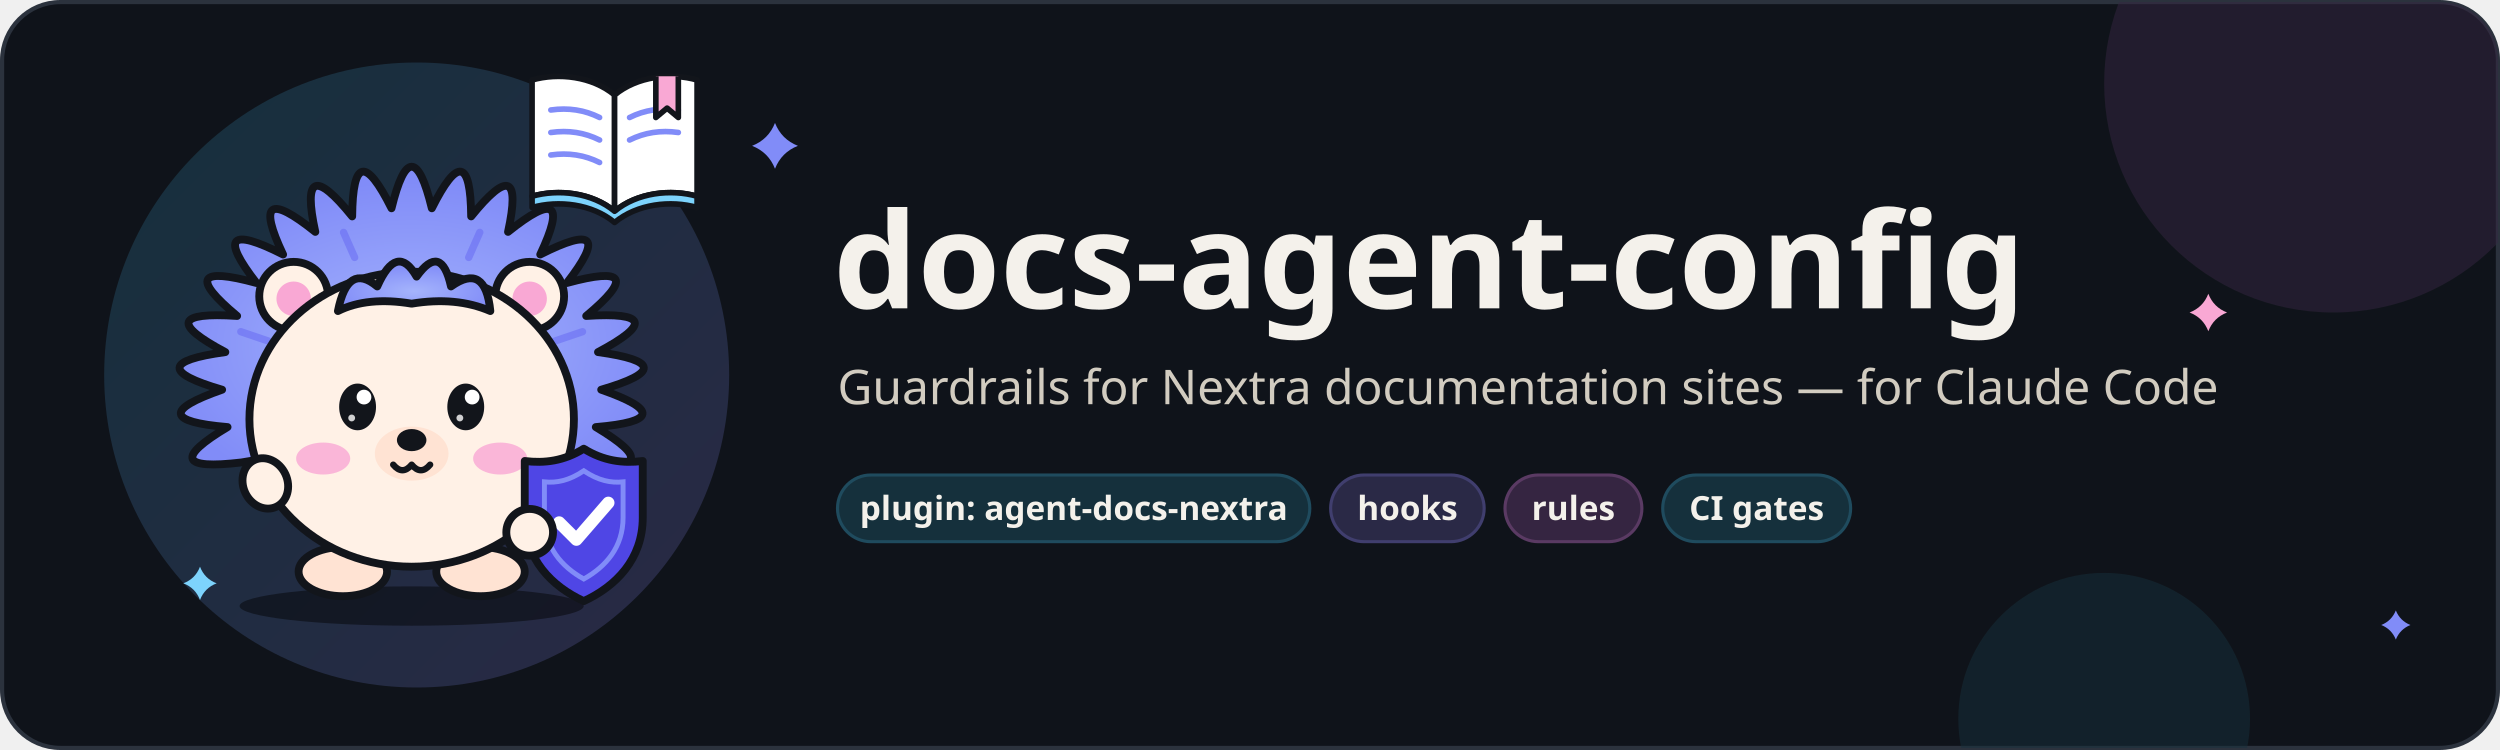
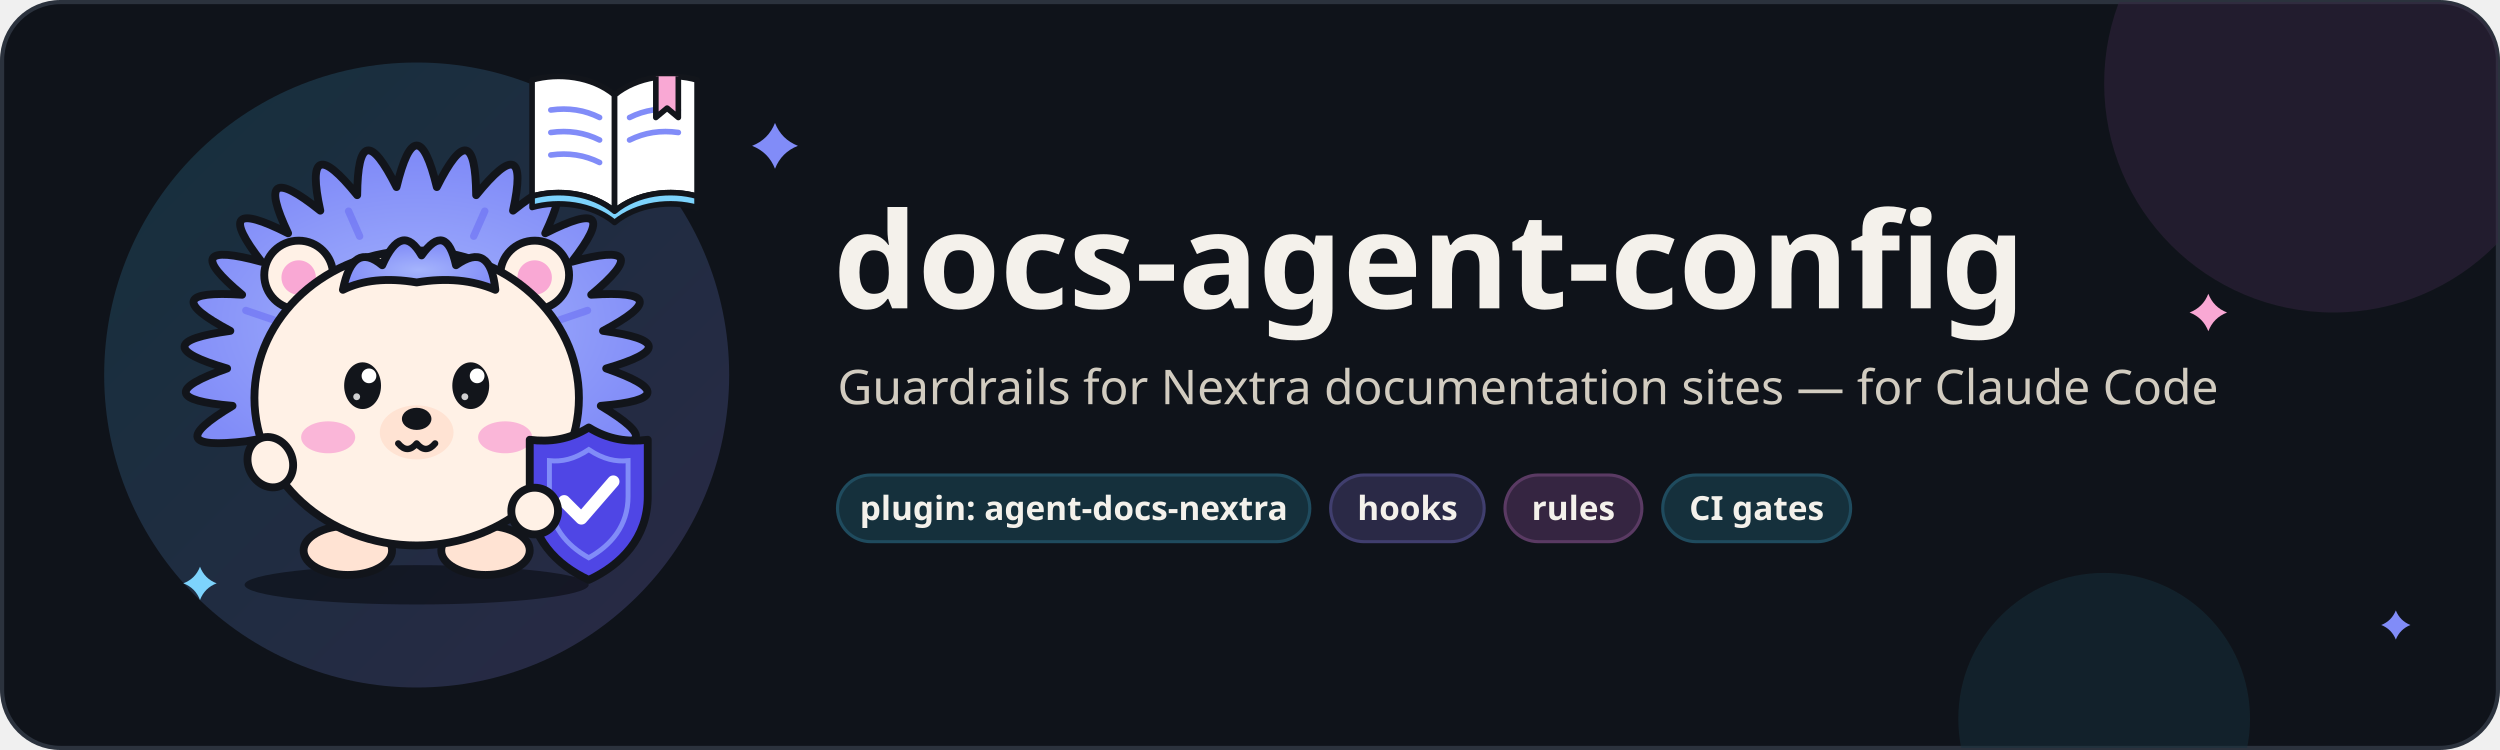
<svg xmlns="http://www.w3.org/2000/svg" viewBox="0 0 1200 360" role="img" aria-labelledby="t d">
  <defs>
    <style>.s{font-family:'Plus Jakarta Sans', system-ui, sans-serif}.m{font-family:ui-monospace, 'SF Mono', Menlo, Consolas, monospace;font-variant-ligatures:none}.eye,.tw,.blob{transform-box:fill-box;transform-origin:50% 50%}.eye{animation:blink 4.6s ease-in-out infinite}@keyframes blink{0%,93%,96%,100%{transform:scaleY(1)}94%,95%{transform:scaleY(.1)}}.glint{animation:glint 4.6s ease-in-out infinite}@keyframes glint{0%,93%,96%,100%{opacity:1}93.6%,95.4%{opacity:0}}.tw{animation:twinkle 6s ease-in-out infinite}.tw1{animation-delay:.6s}.tw2{animation-delay:2.1s}.tw3{animation-delay:3.6s}.tw4{animation-delay:5.1s}.tw5{animation-delay:1.35s}.tw6{animation-delay:2.85s}.tw7{animation-delay:4.35s}@keyframes twinkle{0%,32%,100%{transform:scale(1);opacity:1}10%{transform:scale(.85);opacity:.6}22%{transform:scale(1.1);opacity:1}}.blob{animation:drift-a 9s ease-in-out infinite}.blob2{animation-name:drift-b}.blob3{animation-name:drift-c}@keyframes drift-a{0%,100%{transform:translate(0,0)}50%{transform:translate(2px,-2px)}}@keyframes drift-b{0%,100%{transform:translate(0,0)}50%{transform:translate(-2.5px,2px)}}@keyframes drift-c{0%,100%{transform:translate(0,0)}50%{transform:translate(2px,-1.5px)}}@media (prefers-reduced-motion:reduce){*,*::before,*::after{animation:none!important}}</style>
    <filter id="sh" x="-10%" y="-10%" width="120%" height="140%">
      <feDropShadow dx="0" dy="4" stdDeviation="6" flood-color="#000000" flood-opacity="0.5" />
    </filter>
  </defs>
  <clipPath id="cc">
    <rect x="1" y="1" width="1198" height="358" rx="28" />
  </clipPath>
  <rect x="1" y="1" width="1198" height="358" rx="28" fill="#0f131a" stroke="#2b323d" stroke-width="2" />
  <linearGradient id="ga" x1="0" y1="0" x2="1" y2="1">
    <stop offset="0" stop-color="#15303c" />
    <stop offset="1" stop-color="#2a2946" />
  </linearGradient>
  <g clip-path="url(#cc)">
    <g class="blob">
      <circle cx="200" cy="180" r="150" fill="url(#ga)" />
    </g>
    <g class="blob blob2">
      <circle cx="1120" cy="40" r="110" fill="#352541" opacity="0.5" />
    </g>
    <g class="blob blob3">
      <circle cx="1010" cy="345" r="70" fill="#15303c" opacity="0.5" />
    </g>
  </g>
  <g class="tw tw1">
    <path d="M372,59Q375.1,66.9 383,70Q375.1,73.1 372,81Q368.9,73.1 361,70Q368.9,66.9 372,59Z" fill="#818cf8" opacity="1" />
  </g>
  <g class="tw tw2">
    <path d="M1060,141Q1062.5,147.5 1069,150Q1062.5,152.5 1060,159Q1057.5,152.5 1051,150Q1057.5,147.5 1060,141Z" fill="#f9a8d4" opacity="1" />
  </g>
  <g class="tw tw3">
    <path d="M96,272Q98.2,277.8 104,280Q98.2,282.2 96,288Q93.8,282.2 88,280Q93.8,277.8 96,272Z" fill="#7dd3fc" opacity="1" />
  </g>
  <g class="tw tw4">
    <path d="M1150,293Q1152,298 1157,300Q1152,302 1150,307Q1148,302 1143,300Q1148,298 1150,293Z" fill="#818cf8" opacity="1" />
  </g>
-   <g transform="translate(67.8 54.9) scale(1.18)">
+   <g transform="translate(70.2 44.71) scale(1.18)">
    <defs>
      <radialGradient id="mg" cx="50%" cy="60%" r="55%">
        <stop offset="0" stop-color="#a5b4fc" />
        <stop offset="1" stop-color="#818cf8" />
      </radialGradient>
    </defs>
    <ellipse cx="110" cy="200" rx="70" ry="8" fill="#000000" opacity="0.45" />
    <path d="M110,130L40.7,141.6Q3.9,145.9 35.1,127.2Q-1.8,124.1 32.9,112Q-2.4,101.7 34.2,96.7Q2,79.6 39,82Q11.3,58.9 46.9,68.6Q25.1,40.5 57.7,57Q42.7,25.3 70.8,47.8Q63.4,13.8 85.8,41.5Q86.1,6.8 101.8,38.2Q110,4.4 118.2,38.2Q133.9,6.8 134.2,41.5Q156.6,13.8 149.2,47.8Q177.3,25.3 162.3,57Q194.9,40.5 173.1,68.6Q208.7,58.9 181,82Q218,79.6 185.8,96.7Q222.4,101.7 187.1,112Q221.8,124.1 184.9,127.2Q216.1,145.9 179.3,141.6Z" fill="url(#mg)" stroke="#12151b" stroke-width="3.2" stroke-linejoin="round" stroke-linecap="round" />
    <path d="M51.7,92.2L40.5,88.4" stroke="#6366f1" stroke-width="3" stroke-linecap="round" opacity=".5" />
    <path d="M65.4,71.7L56.8,64.1" stroke="#6366f1" stroke-width="3" stroke-linecap="round" opacity=".5" />
    <path d="M86.8,58.2L82.3,48" stroke="#6366f1" stroke-width="3" stroke-linecap="round" opacity=".5" />
    <path d="M133.2,58.2L137.7,48" stroke="#6366f1" stroke-width="3" stroke-linecap="round" opacity=".5" />
    <path d="M154.6,71.7L163.2,64.1" stroke="#6366f1" stroke-width="3" stroke-linecap="round" opacity=".5" />
    <path d="M168.3,92.2L179.5,88.4" stroke="#6366f1" stroke-width="3" stroke-linecap="round" opacity=".5" />
    <circle cx="62" cy="74" r="14" fill="#fff1e6" stroke="#12151b" stroke-width="3.2" stroke-linejoin="round" stroke-linecap="round" />
    <circle cx="62" cy="75" r="7" fill="#f9a8d4" />
    <circle cx="158" cy="74" r="14" fill="#fff1e6" stroke="#12151b" stroke-width="3.2" stroke-linejoin="round" stroke-linecap="round" />
    <circle cx="158" cy="75" r="7" fill="#f9a8d4" />
    <ellipse cx="82" cy="186" rx="18" ry="10" fill="#ffe3d3" stroke="#12151b" stroke-width="3.2" stroke-linejoin="round" stroke-linecap="round" />
    <ellipse cx="138" cy="186" rx="18" ry="10" fill="#ffe3d3" stroke="#12151b" stroke-width="3.2" stroke-linejoin="round" stroke-linecap="round" />
    <ellipse cx="110" cy="124" rx="66" ry="60" fill="#fff1e6" stroke="#12151b" stroke-width="3.2" stroke-linejoin="round" stroke-linecap="round" />
    <path d="M80,80Q84,60 96,70Q104,52 112,66Q122,52 126,70Q140,60 142,80Q128,74 110,77Q92,74 80,80Z" fill="url(#mg)" stroke="#12151b" stroke-width="3.2" stroke-linejoin="round" stroke-linecap="round" />
    <ellipse cx="74" cy="140" rx="11" ry="6.5" fill="#f9a8d4" opacity=".8" />
    <ellipse cx="146" cy="140" rx="11" ry="6.5" fill="#f9a8d4" opacity=".8" />
    <g class="eye">
      <ellipse cx="88" cy="119" rx="7.5" ry="9.5" fill="#12151b" />
      <g class="glint">
        <circle cx="90.6" cy="115" r="3" fill="#ffffff" />
        <circle cx="85.6" cy="123.5" r="1.4" fill="#ffffff" opacity=".8" />
      </g>
    </g>
    <g class="eye">
      <ellipse cx="132" cy="119" rx="7.5" ry="9.5" fill="#12151b" />
      <g class="glint">
        <circle cx="134.6" cy="115" r="3" fill="#ffffff" />
        <circle cx="129.6" cy="123.5" r="1.4" fill="#ffffff" opacity=".8" />
      </g>
    </g>
    <ellipse cx="110" cy="138" rx="15" ry="11" fill="#ffe3d3" />
    <ellipse cx="110" cy="132.5" rx="6" ry="4.5" fill="#12151b" />
    <path d="M102.5,142.5q3.75,4.5 7.5,0q3.75,4.5 7.5,0" fill="none" stroke="#12151b" stroke-width="2.6" stroke-linecap="round" stroke-linejoin="round" />
    <ellipse cx="50" cy="152" rx="9" ry="10.5" fill="#fff1e6" stroke="#12151b" stroke-width="3.2" stroke-linejoin="round" stroke-linecap="round" transform="rotate(-25 46 150)" />
    <path d="M180,136C188,141 196,142 204,141L204,164C204,181 193,192 180,198C167,192 156,181 156,164L156,141C164,142 172,141 180,136Z" fill="#4f46e5" stroke="#12151b" stroke-width="3.2" stroke-linejoin="round" stroke-linecap="round" />
    <path d="M180,145C186,149 191,150 196,149.5L196,164C196,176 189,184 180,189C171,184 164,176 164,164L164,149.5C169,150 174,149 180,145Z" fill="none" stroke="#818cf8" stroke-width="2" />
    <path d="M170,166l7,7l13,-15" fill="none" stroke="#ffffff" stroke-width="5" stroke-linecap="round" stroke-linejoin="round" />
    <circle cx="158" cy="170" r="9.5" fill="#fff1e6" stroke="#12151b" stroke-width="3.2" stroke-linejoin="round" stroke-linecap="round" />
  </g>
  <g transform="translate(250 24) scale(0.9)">
    <path d="M50,24C38,14 20,12 6,16V78C20,74 38,76 50,86Z" fill="#ffffff" stroke="#12151b" stroke-width="3" stroke-linejoin="round" />
    <path d="M50,24C62,14 80,12 94,16V78C80,74 62,76 50,86Z" fill="#ffffff" stroke="#12151b" stroke-width="3" stroke-linejoin="round" />
    <path d="M6,78C20,74 38,76 50,86C62,76 80,74 94,78V84C80,80 62,82 50,92C38,82 20,80 6,84Z" fill="#7dd3fc" stroke="#12151b" stroke-width="3" stroke-linejoin="round" />
    <path d="M16,32q14,-2 26,4M16,44q14,-2 26,4M16,56q14,-2 26,4M58,36q12,-6 26,-4M58,48q12,-6 26,-4" fill="none" stroke="#818cf8" stroke-width="3" stroke-linecap="round" />
    <path d="M72,14v22l6,-5l6,5v-22" fill="#f9a8d4" stroke="#12151b" stroke-width="3" stroke-linejoin="round" />
  </g>
  <text class="s" x="400" y="148" font-size="64" font-weight="800" fill="#f4f1eb">docs-agent-config</text>
  <text class="s" x="402" y="194" font-size="23" font-weight="500" fill="#d2ccc0">Guardrails for Nextra documentation sites — for Claude Code</text>
  <rect x="402" y="228" width="226.7" height="32" rx="16.0" fill="#15303c" stroke="#1f4b5e" stroke-width="1.5" />
  <text class="s" x="515.4" y="249.6" font-size="16" font-weight="600" fill="#f4f1eb" text-anchor="middle">plugin: agent-docs-nextra</text>
  <rect x="638.7" y="228" width="73.7" height="32" rx="16.0" fill="#2a2946" stroke="#403e6e" stroke-width="1.5" />
  <text class="s" x="675.6" y="249.6" font-size="16" font-weight="600" fill="#f4f1eb" text-anchor="middle">hooks</text>
  <rect x="722.4" y="228" width="65.7" height="32" rx="16.0" fill="#352541" stroke="#5a3a63" stroke-width="1.5" />
  <text class="s" x="755.2" y="249.6" font-size="16" font-weight="600" fill="#f4f1eb" text-anchor="middle">rules</text>
  <rect x="798.1" y="228" width="90.2" height="32" rx="16.0" fill="#15303c" stroke="#1f4b5e" stroke-width="1.5" />
  <text class="s" x="843.2" y="249.6" font-size="16" font-weight="600" fill="#f4f1eb" text-anchor="middle">CI gates</text>
</svg>
